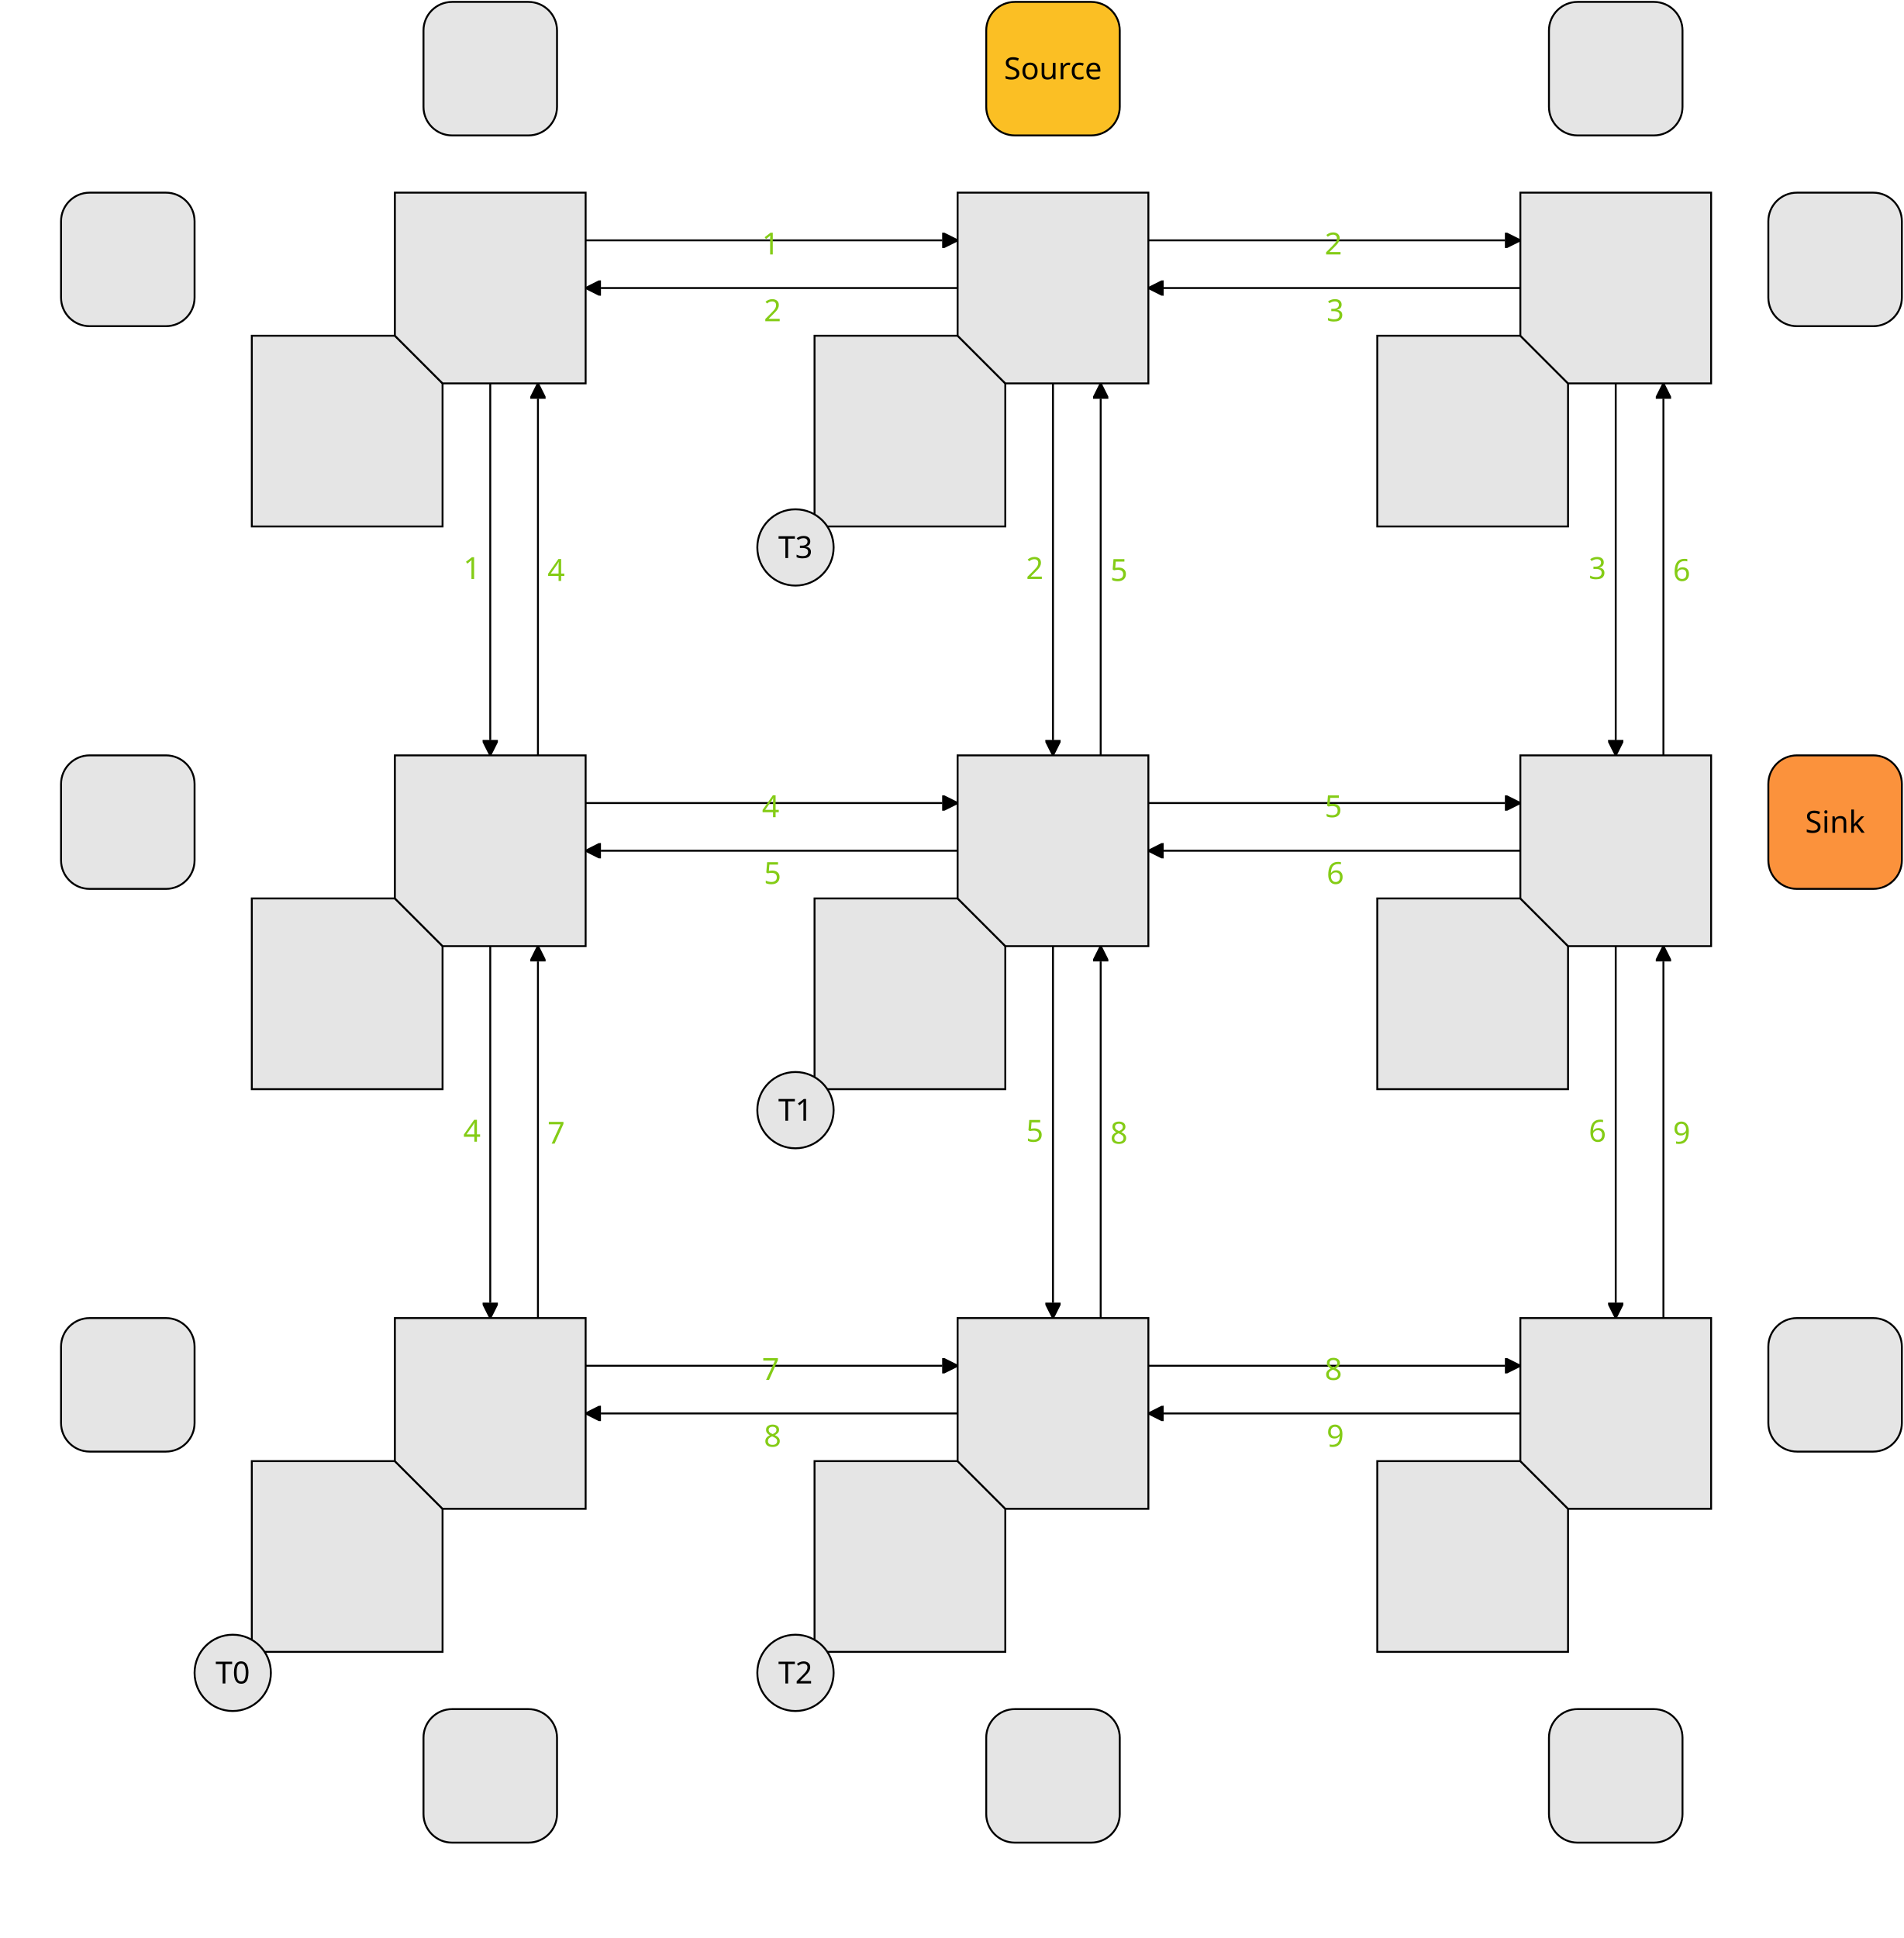
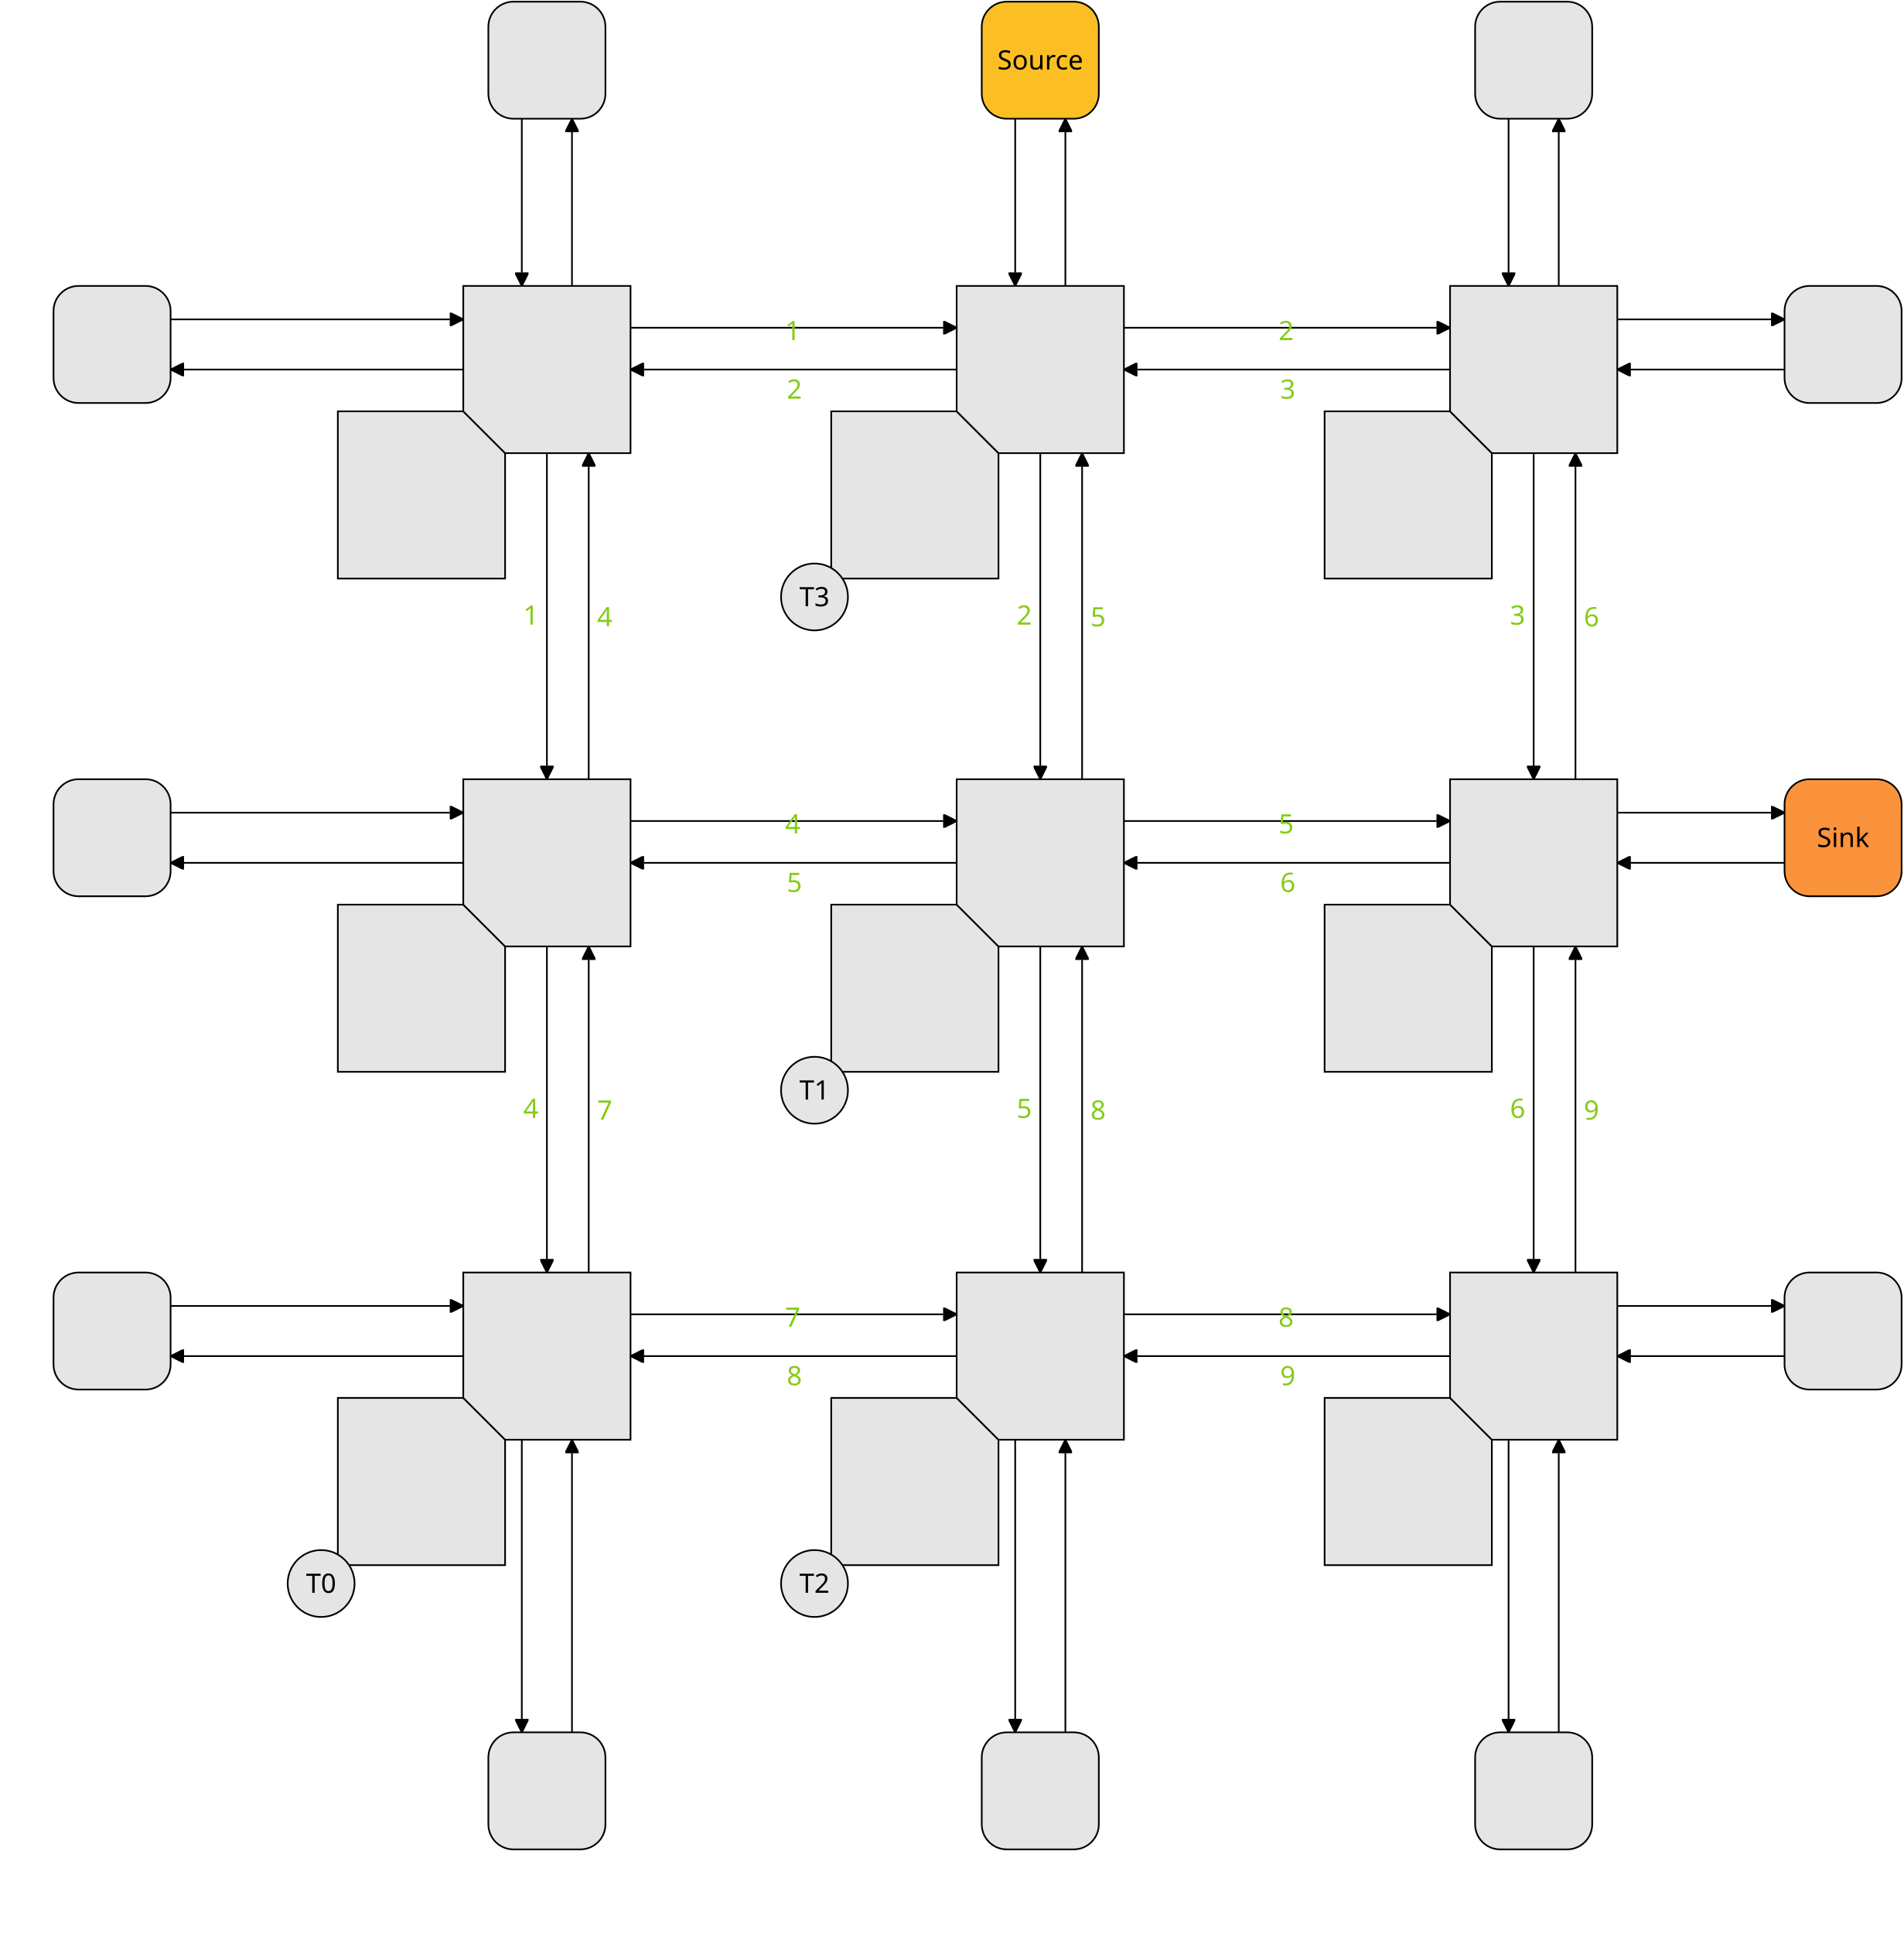
- <svg xmlns="http://www.w3.org/2000/svg" preserveAspectRation="xMidYMid meet" class="w-full max-h-full" viewBox="-101 -101 998 1016">
+ <svg xmlns="http://www.w3.org/2000/svg" preserveAspectRation="xMidYMid meet" class="w-full max-h-full" viewBox="-171 -171 1138 1156">
  <defs>
    <marker id="arrowHead" orient="auto" markerWidth="8" markerHeight="8" refY="4">
      <path d="M0,0 M0,0 V8 L8,4 Z" fill="black" fill-rule="evenodd" stroke="black" stroke-linecap="butt" stroke-width="1" />
    </marker>
    <filter x="0" y="0" width="1" height="1" id="textBackground">
      <feFlood flood-color="#e5e5e5" />
      <feComposite in="SourceGraphic" operator="or" />
    </filter>
  </defs>
  <style>.baseFill{fill: #e5e5e5;}</style>
  <g id="mainGroup">
    <g id="processingGroup">
      <g id="0">
        <path id="c0" d="M31,75 l0,100 l100,0 l0,-75 l-25,-25 l-75,0 Z" class="baseFill" fill-rule="evenodd" stroke="black" stroke-linecap="butt" stroke-width="1" />
        <path id="r0" d="M106,75 l0,-75 l100,0 l0,100 l-75,0 Z" class="baseFill" fill-rule="evenodd" stroke="black" stroke-linecap="butt" stroke-width="1" />
      </g>
      <g id="1">
        <path id="c1" d="M326,75 l0,100 l100,0 l0,-75 l-25,-25 l-75,0 Z" class="baseFill" fill-rule="evenodd" stroke="black" stroke-linecap="butt" stroke-width="1" />
        <path id="r1" d="M401,75 l0,-75 l100,0 l0,100 l-75,0 Z" class="baseFill" fill-rule="evenodd" stroke="black" stroke-linecap="butt" stroke-width="1" />
        <g>
          <circle cx="316" cy="186" r="20" fill="#e5e5e5" stroke="black" stroke-width="1" />
          <text x="316" y="186" font-size="16px" font-family="Roboto Mono" text-anchor="middle" dominant-baseline="middle" fill="black">T3</text>
        </g>
      </g>
      <g id="2">
        <path id="c2" d="M621,75 l0,100 l100,0 l0,-75 l-25,-25 l-75,0 Z" class="baseFill" fill-rule="evenodd" stroke="black" stroke-linecap="butt" stroke-width="1" />
        <path id="r2" d="M696,75 l0,-75 l100,0 l0,100 l-75,0 Z" class="baseFill" fill-rule="evenodd" stroke="black" stroke-linecap="butt" stroke-width="1" />
      </g>
      <g id="3">
        <path id="c3" d="M31,370 l0,100 l100,0 l0,-75 l-25,-25 l-75,0 Z" class="baseFill" fill-rule="evenodd" stroke="black" stroke-linecap="butt" stroke-width="1" />
        <path id="r3" d="M106,370 l0,-75 l100,0 l0,100 l-75,0 Z" class="baseFill" fill-rule="evenodd" stroke="black" stroke-linecap="butt" stroke-width="1" />
      </g>
      <g id="4">
        <path id="c4" d="M326,370 l0,100 l100,0 l0,-75 l-25,-25 l-75,0 Z" class="baseFill" fill-rule="evenodd" stroke="black" stroke-linecap="butt" stroke-width="1" />
        <path id="r4" d="M401,370 l0,-75 l100,0 l0,100 l-75,0 Z" class="baseFill" fill-rule="evenodd" stroke="black" stroke-linecap="butt" stroke-width="1" />
        <g>
          <circle cx="316" cy="481" r="20" fill="#e5e5e5" stroke="black" stroke-width="1" />
          <text x="316" y="481" font-size="16px" font-family="Roboto Mono" text-anchor="middle" dominant-baseline="middle" fill="black">T1</text>
        </g>
      </g>
      <g id="5">
        <path id="c5" d="M621,370 l0,100 l100,0 l0,-75 l-25,-25 l-75,0 Z" class="baseFill" fill-rule="evenodd" stroke="black" stroke-linecap="butt" stroke-width="1" />
        <path id="r5" d="M696,370 l0,-75 l100,0 l0,100 l-75,0 Z" class="baseFill" fill-rule="evenodd" stroke="black" stroke-linecap="butt" stroke-width="1" />
      </g>
      <g id="6">
        <path id="c6" d="M31,665 l0,100 l100,0 l0,-75 l-25,-25 l-75,0 Z" class="baseFill" fill-rule="evenodd" stroke="black" stroke-linecap="butt" stroke-width="1" />
        <path id="r6" d="M106,665 l0,-75 l100,0 l0,100 l-75,0 Z" class="baseFill" fill-rule="evenodd" stroke="black" stroke-linecap="butt" stroke-width="1" />
        <g>
          <circle cx="21" cy="776" r="20" fill="#e5e5e5" stroke="black" stroke-width="1" />
          <text x="21" y="776" font-size="16px" font-family="Roboto Mono" text-anchor="middle" dominant-baseline="middle" fill="black">T0</text>
        </g>
      </g>
      <g id="7">
        <path id="c7" d="M326,665 l0,100 l100,0 l0,-75 l-25,-25 l-75,0 Z" class="baseFill" fill-rule="evenodd" stroke="black" stroke-linecap="butt" stroke-width="1" />
        <path id="r7" d="M401,665 l0,-75 l100,0 l0,100 l-75,0 Z" class="baseFill" fill-rule="evenodd" stroke="black" stroke-linecap="butt" stroke-width="1" />
        <g>
          <circle cx="316" cy="776" r="20" fill="#e5e5e5" stroke="black" stroke-width="1" />
          <text x="316" y="776" font-size="16px" font-family="Roboto Mono" text-anchor="middle" dominant-baseline="middle" fill="black">T2</text>
        </g>
      </g>
      <g id="8">
        <path id="c8" d="M621,665 l0,100 l100,0 l0,-75 l-25,-25 l-75,0 Z" class="baseFill" fill-rule="evenodd" stroke="black" stroke-linecap="butt" stroke-width="1" />
        <path id="r8" d="M696,665 l0,-75 l100,0 l0,100 l-75,0 Z" class="baseFill" fill-rule="evenodd" stroke="black" stroke-linecap="butt" stroke-width="1" />
      </g>
    </g>
    <g>
      <path id="0-1" d="M206,25 h187" fill-rule="evenodd" stroke="black" stroke-linecap="butt" stroke-width="1" marker-end="url(#arrowHead)" />
      <path id="0-3" d="M156,100 v187" fill-rule="evenodd" stroke="black" stroke-linecap="butt" stroke-width="1" marker-end="url(#arrowHead)" />
      <path id="1-0" d="M401,50 h-187" fill-rule="evenodd" stroke="black" stroke-linecap="butt" stroke-width="1" marker-end="url(#arrowHead)" />
      <path id="1-2" d="M501,25 h187" fill-rule="evenodd" stroke="black" stroke-linecap="butt" stroke-width="1" marker-end="url(#arrowHead)" />
      <path id="1-4" d="M451,100 v187" fill-rule="evenodd" stroke="black" stroke-linecap="butt" stroke-width="1" marker-end="url(#arrowHead)" />
      <path id="2-1" d="M696,50 h-187" fill-rule="evenodd" stroke="black" stroke-linecap="butt" stroke-width="1" marker-end="url(#arrowHead)" />
      <path id="2-5" d="M746,100 v187" fill-rule="evenodd" stroke="black" stroke-linecap="butt" stroke-width="1" marker-end="url(#arrowHead)" />
      <path id="3-0" d="M181,295 v-187" fill-rule="evenodd" stroke="black" stroke-linecap="butt" stroke-width="1" marker-end="url(#arrowHead)" />
      <path id="3-4" d="M206,320 h187" fill-rule="evenodd" stroke="black" stroke-linecap="butt" stroke-width="1" marker-end="url(#arrowHead)" />
      <path id="3-6" d="M156,395 v187" fill-rule="evenodd" stroke="black" stroke-linecap="butt" stroke-width="1" marker-end="url(#arrowHead)" />
      <path id="4-1" d="M476,295 v-187" fill-rule="evenodd" stroke="black" stroke-linecap="butt" stroke-width="1" marker-end="url(#arrowHead)" />
      <path id="4-3" d="M401,345 h-187" fill-rule="evenodd" stroke="black" stroke-linecap="butt" stroke-width="1" marker-end="url(#arrowHead)" />
      <path id="4-5" d="M501,320 h187" fill-rule="evenodd" stroke="black" stroke-linecap="butt" stroke-width="1" marker-end="url(#arrowHead)" />
      <path id="4-7" d="M451,395 v187" fill-rule="evenodd" stroke="black" stroke-linecap="butt" stroke-width="1" marker-end="url(#arrowHead)" />
      <path id="5-2" d="M771,295 v-187" fill-rule="evenodd" stroke="black" stroke-linecap="butt" stroke-width="1" marker-end="url(#arrowHead)" />
      <path id="5-4" d="M696,345 h-187" fill-rule="evenodd" stroke="black" stroke-linecap="butt" stroke-width="1" marker-end="url(#arrowHead)" />
      <path id="5-8" d="M746,395 v187" fill-rule="evenodd" stroke="black" stroke-linecap="butt" stroke-width="1" marker-end="url(#arrowHead)" />
      <path id="6-3" d="M181,590 v-187" fill-rule="evenodd" stroke="black" stroke-linecap="butt" stroke-width="1" marker-end="url(#arrowHead)" />
      <path id="6-7" d="M206,615 h187" fill-rule="evenodd" stroke="black" stroke-linecap="butt" stroke-width="1" marker-end="url(#arrowHead)" />
      <path id="7-4" d="M476,590 v-187" fill-rule="evenodd" stroke="black" stroke-linecap="butt" stroke-width="1" marker-end="url(#arrowHead)" />
      <path id="7-6" d="M401,640 h-187" fill-rule="evenodd" stroke="black" stroke-linecap="butt" stroke-width="1" marker-end="url(#arrowHead)" />
      <path id="7-8" d="M501,615 h187" fill-rule="evenodd" stroke="black" stroke-linecap="butt" stroke-width="1" marker-end="url(#arrowHead)" />
      <path id="8-5" d="M771,590 v-187" fill-rule="evenodd" stroke="black" stroke-linecap="butt" stroke-width="1" marker-end="url(#arrowHead)" />
      <path id="8-7" d="M696,640 h-187" fill-rule="evenodd" stroke="black" stroke-linecap="butt" stroke-width="1" marker-end="url(#arrowHead)" />
    </g>
    <g id="information">
      <g>
        <g clip-path="path('m0,0 l0,100 l98,0 l0,-75 l-25,-25 l-75,0 Z')" />
        <g clip-path="path('m0,0 l0,74 l25,25 l73,0 l0,-100 Z')" />
        <text x="151" y="197" font-size="16px" font-family="Roboto Mono" text-anchor="end" dominant-baseline="middle" fill="#84cc16">1</text>
        <text x="303" y="20" font-size="16px" font-family="Roboto Mono" text-anchor="middle" dominant-baseline="text-top" fill="#84cc16">1</text>
      </g>
      <g>
        <g clip-path="path('m0,0 l0,100 l98,0 l0,-75 l-25,-25 l-75,0 Z')" />
        <g clip-path="path('m0,0 l0,74 l25,25 l73,0 l0,-100 Z')" />
        <text x="446" y="197" font-size="16px" font-family="Roboto Mono" text-anchor="end" dominant-baseline="middle" fill="#84cc16">2</text>
        <text x="304" y="55" font-size="16px" font-family="Roboto Mono" text-anchor="middle" dominant-baseline="hanging" fill="#84cc16">2</text>
        <text x="598" y="20" font-size="16px" font-family="Roboto Mono" text-anchor="middle" dominant-baseline="text-top" fill="#84cc16">2</text>
      </g>
      <g>
        <g clip-path="path('m0,0 l0,100 l98,0 l0,-75 l-25,-25 l-75,0 Z')" />
        <g clip-path="path('m0,0 l0,74 l25,25 l73,0 l0,-100 Z')" />
        <text x="741" y="197" font-size="16px" font-family="Roboto Mono" text-anchor="end" dominant-baseline="middle" fill="#84cc16">3</text>
        <text x="599" y="55" font-size="16px" font-family="Roboto Mono" text-anchor="middle" dominant-baseline="hanging" fill="#84cc16">3</text>
      </g>
      <g>
        <g clip-path="path('m0,0 l0,100 l98,0 l0,-75 l-25,-25 l-75,0 Z')" />
        <g clip-path="path('m0,0 l0,74 l25,25 l73,0 l0,-100 Z')" />
        <text x="186" y="198" font-size="16px" font-family="Roboto Mono" text-anchor="start" dominant-baseline="middle" fill="#84cc16">4</text>
        <text x="151" y="492" font-size="16px" font-family="Roboto Mono" text-anchor="end" dominant-baseline="middle" fill="#84cc16">4</text>
        <text x="303" y="315" font-size="16px" font-family="Roboto Mono" text-anchor="middle" dominant-baseline="text-top" fill="#84cc16">4</text>
      </g>
      <g>
        <g clip-path="path('m0,0 l0,100 l98,0 l0,-75 l-25,-25 l-75,0 Z')" />
        <g clip-path="path('m0,0 l0,74 l25,25 l73,0 l0,-100 Z')" />
        <text x="481" y="198" font-size="16px" font-family="Roboto Mono" text-anchor="start" dominant-baseline="middle" fill="#84cc16">5</text>
        <text x="446" y="492" font-size="16px" font-family="Roboto Mono" text-anchor="end" dominant-baseline="middle" fill="#84cc16">5</text>
        <text x="304" y="350" font-size="16px" font-family="Roboto Mono" text-anchor="middle" dominant-baseline="hanging" fill="#84cc16">5</text>
        <text x="598" y="315" font-size="16px" font-family="Roboto Mono" text-anchor="middle" dominant-baseline="text-top" fill="#84cc16">5</text>
      </g>
      <g>
        <g clip-path="path('m0,0 l0,100 l98,0 l0,-75 l-25,-25 l-75,0 Z')" />
        <g clip-path="path('m0,0 l0,74 l25,25 l73,0 l0,-100 Z')" />
        <text x="776" y="198" font-size="16px" font-family="Roboto Mono" text-anchor="start" dominant-baseline="middle" fill="#84cc16">6</text>
        <text x="741" y="492" font-size="16px" font-family="Roboto Mono" text-anchor="end" dominant-baseline="middle" fill="#84cc16">6</text>
        <text x="599" y="350" font-size="16px" font-family="Roboto Mono" text-anchor="middle" dominant-baseline="hanging" fill="#84cc16">6</text>
      </g>
      <g>
        <g clip-path="path('m0,0 l0,100 l98,0 l0,-75 l-25,-25 l-75,0 Z')" />
        <g clip-path="path('m0,0 l0,74 l25,25 l73,0 l0,-100 Z')" />
        <text x="186" y="493" font-size="16px" font-family="Roboto Mono" text-anchor="start" dominant-baseline="middle" fill="#84cc16">7</text>
        <text x="303" y="610" font-size="16px" font-family="Roboto Mono" text-anchor="middle" dominant-baseline="text-top" fill="#84cc16">7</text>
      </g>
      <g>
        <g clip-path="path('m0,0 l0,100 l98,0 l0,-75 l-25,-25 l-75,0 Z')" />
        <g clip-path="path('m0,0 l0,74 l25,25 l73,0 l0,-100 Z')" />
        <text x="481" y="493" font-size="16px" font-family="Roboto Mono" text-anchor="start" dominant-baseline="middle" fill="#84cc16">8</text>
        <text x="304" y="645" font-size="16px" font-family="Roboto Mono" text-anchor="middle" dominant-baseline="hanging" fill="#84cc16">8</text>
        <text x="598" y="610" font-size="16px" font-family="Roboto Mono" text-anchor="middle" dominant-baseline="text-top" fill="#84cc16">8</text>
      </g>
      <g>
        <g clip-path="path('m0,0 l0,100 l98,0 l0,-75 l-25,-25 l-75,0 Z')" />
        <g clip-path="path('m0,0 l0,74 l25,25 l73,0 l0,-100 Z')" />
        <text x="776" y="493" font-size="16px" font-family="Roboto Mono" text-anchor="start" dominant-baseline="middle" fill="#84cc16">9</text>
        <text x="599" y="645" font-size="16px" font-family="Roboto Mono" text-anchor="middle" dominant-baseline="hanging" fill="#84cc16">9</text>
      </g>
    </g>
    <g id="sinksSources">
      <g>
-         <rect x="121" y="-100" width="70" height="70" rx="15" fill="#e5e5e5" stroke="black" stroke-width="1" />
-       </g>
-       <g>
-         <rect x="-69" y="0" width="70" height="70" rx="15" fill="#e5e5e5" stroke="black" stroke-width="1" />
-       </g>
-       <g>
-         <rect x="416" y="-100" width="70" height="70" rx="15" fill="#fbbf24" stroke="black" stroke-width="1" />
-         <text x="451" y="-65" font-size="16px" font-family="Roboto Mono" text-anchor="middle" dominant-baseline="middle" fill="black">Source</text>
-       </g>
-       <g>
-         <rect x="711" y="-100" width="70" height="70" rx="15" fill="#e5e5e5" stroke="black" stroke-width="1" />
-       </g>
-       <g>
-         <rect x="826" y="0" width="70" height="70" rx="15" fill="#e5e5e5" stroke="black" stroke-width="1" />
-       </g>
-       <g>
-         <rect x="-69" y="295" width="70" height="70" rx="15" fill="#e5e5e5" stroke="black" stroke-width="1" />
-       </g>
-       <g>
-         <rect x="826" y="295" width="70" height="70" rx="15" fill="#fb923c" stroke="black" stroke-width="1" />
-         <text x="861" y="330" font-size="16px" font-family="Roboto Mono" text-anchor="middle" dominant-baseline="middle" fill="black">Sink</text>
-       </g>
-       <g>
-         <rect x="121" y="795" width="70" height="70" rx="15" fill="#e5e5e5" stroke="black" stroke-width="1" />
-       </g>
-       <g>
-         <rect x="-69" y="590" width="70" height="70" rx="15" fill="#e5e5e5" stroke="black" stroke-width="1" />
-       </g>
-       <g>
-         <rect x="416" y="795" width="70" height="70" rx="15" fill="#e5e5e5" stroke="black" stroke-width="1" />
-       </g>
-       <g>
-         <rect x="711" y="795" width="70" height="70" rx="15" fill="#e5e5e5" stroke="black" stroke-width="1" />
-       </g>
-       <g>
-         <rect x="826" y="590" width="70" height="70" rx="15" fill="#e5e5e5" stroke="black" stroke-width="1" />
+         <rect x="121" y="-170" width="70" height="70" rx="15" fill="#e5e5e5" stroke="black" stroke-width="1" />
+         <path d="M171,0 v-92" fill-rule="evenodd" stroke="black" stroke-linecap="butt" stroke-width="1" marker-end="url(#arrowHead)" />
+         <path d="M141,-100 v92" fill-rule="evenodd" stroke="black" stroke-linecap="butt" stroke-width="1" marker-end="url(#arrowHead)" />
+       </g>
+       <g>
+         <rect x="-139" y="0" width="70" height="70" rx="15" fill="#e5e5e5" stroke="black" stroke-width="1" />
+         <path d="M106,50 h-167" fill-rule="evenodd" stroke="black" stroke-linecap="butt" stroke-width="1" marker-end="url(#arrowHead)" />
+         <path d="M-69,20 h167" fill-rule="evenodd" stroke="black" stroke-linecap="butt" stroke-width="1" marker-end="url(#arrowHead)" />
+       </g>
+       <g>
+         <rect x="416" y="-170" width="70" height="70" rx="15" fill="#fbbf24" stroke="black" stroke-width="1" />
+         <text x="451" y="-135" font-size="16px" font-family="Roboto Mono" text-anchor="middle" dominant-baseline="middle" fill="black">Source</text>
+         <path d="M466,0 v-92" fill-rule="evenodd" stroke="black" stroke-linecap="butt" stroke-width="1" marker-end="url(#arrowHead)" />
+         <path d="M436,-100 v92" fill-rule="evenodd" stroke="black" stroke-linecap="butt" stroke-width="1" marker-end="url(#arrowHead)" />
+       </g>
+       <g>
+         <rect x="711" y="-170" width="70" height="70" rx="15" fill="#e5e5e5" stroke="black" stroke-width="1" />
+         <path d="M761,0 v-92" fill-rule="evenodd" stroke="black" stroke-linecap="butt" stroke-width="1" marker-end="url(#arrowHead)" />
+         <path d="M731,-100 v92" fill-rule="evenodd" stroke="black" stroke-linecap="butt" stroke-width="1" marker-end="url(#arrowHead)" />
+       </g>
+       <g>
+         <rect x="896" y="0" width="70" height="70" rx="15" fill="#e5e5e5" stroke="black" stroke-width="1" />
+         <path d="M796,20 h92" fill-rule="evenodd" stroke="black" stroke-linecap="butt" stroke-width="1" marker-end="url(#arrowHead)" />
+         <path d="M896,50 h-92" fill-rule="evenodd" stroke="black" stroke-linecap="butt" stroke-width="1" marker-end="url(#arrowHead)" />
+       </g>
+       <g>
+         <rect x="-139" y="295" width="70" height="70" rx="15" fill="#e5e5e5" stroke="black" stroke-width="1" />
+         <path d="M106,345 h-167" fill-rule="evenodd" stroke="black" stroke-linecap="butt" stroke-width="1" marker-end="url(#arrowHead)" />
+         <path d="M-69,315 h167" fill-rule="evenodd" stroke="black" stroke-linecap="butt" stroke-width="1" marker-end="url(#arrowHead)" />
+       </g>
+       <g>
+         <rect x="896" y="295" width="70" height="70" rx="15" fill="#fb923c" stroke="black" stroke-width="1" />
+         <text x="931" y="330" font-size="16px" font-family="Roboto Mono" text-anchor="middle" dominant-baseline="middle" fill="black">Sink</text>
+         <path d="M796,315 h92" fill-rule="evenodd" stroke="black" stroke-linecap="butt" stroke-width="1" marker-end="url(#arrowHead)" />
+         <path d="M896,345 h-92" fill-rule="evenodd" stroke="black" stroke-linecap="butt" stroke-width="1" marker-end="url(#arrowHead)" />
+       </g>
+       <g>
+         <rect x="121" y="865" width="70" height="70" rx="15" fill="#e5e5e5" stroke="black" stroke-width="1" />
+         <path d="M141,690 v167" fill-rule="evenodd" stroke="black" stroke-linecap="butt" stroke-width="1" marker-end="url(#arrowHead)" />
+         <path d="M171,865 v-167" fill-rule="evenodd" stroke="black" stroke-linecap="butt" stroke-width="1" marker-end="url(#arrowHead)" />
+       </g>
+       <g>
+         <rect x="-139" y="590" width="70" height="70" rx="15" fill="#e5e5e5" stroke="black" stroke-width="1" />
+         <path d="M106,640 h-167" fill-rule="evenodd" stroke="black" stroke-linecap="butt" stroke-width="1" marker-end="url(#arrowHead)" />
+         <path d="M-69,610 h167" fill-rule="evenodd" stroke="black" stroke-linecap="butt" stroke-width="1" marker-end="url(#arrowHead)" />
+       </g>
+       <g>
+         <rect x="416" y="865" width="70" height="70" rx="15" fill="#e5e5e5" stroke="black" stroke-width="1" />
+         <path d="M436,690 v167" fill-rule="evenodd" stroke="black" stroke-linecap="butt" stroke-width="1" marker-end="url(#arrowHead)" />
+         <path d="M466,865 v-167" fill-rule="evenodd" stroke="black" stroke-linecap="butt" stroke-width="1" marker-end="url(#arrowHead)" />
+       </g>
+       <g>
+         <rect x="711" y="865" width="70" height="70" rx="15" fill="#e5e5e5" stroke="black" stroke-width="1" />
+         <path d="M731,690 v167" fill-rule="evenodd" stroke="black" stroke-linecap="butt" stroke-width="1" marker-end="url(#arrowHead)" />
+         <path d="M761,865 v-167" fill-rule="evenodd" stroke="black" stroke-linecap="butt" stroke-width="1" marker-end="url(#arrowHead)" />
+       </g>
+       <g>
+         <rect x="896" y="590" width="70" height="70" rx="15" fill="#e5e5e5" stroke="black" stroke-width="1" />
+         <path d="M796,610 h92" fill-rule="evenodd" stroke="black" stroke-linecap="butt" stroke-width="1" marker-end="url(#arrowHead)" />
+         <path d="M896,640 h-92" fill-rule="evenodd" stroke="black" stroke-linecap="butt" stroke-width="1" marker-end="url(#arrowHead)" />
      </g>
    </g>
  </g>
  <rect width="100%" height="100%" fill="none" stroke="#ff0000" stroke-width="1" opacity="0" />
</svg>
